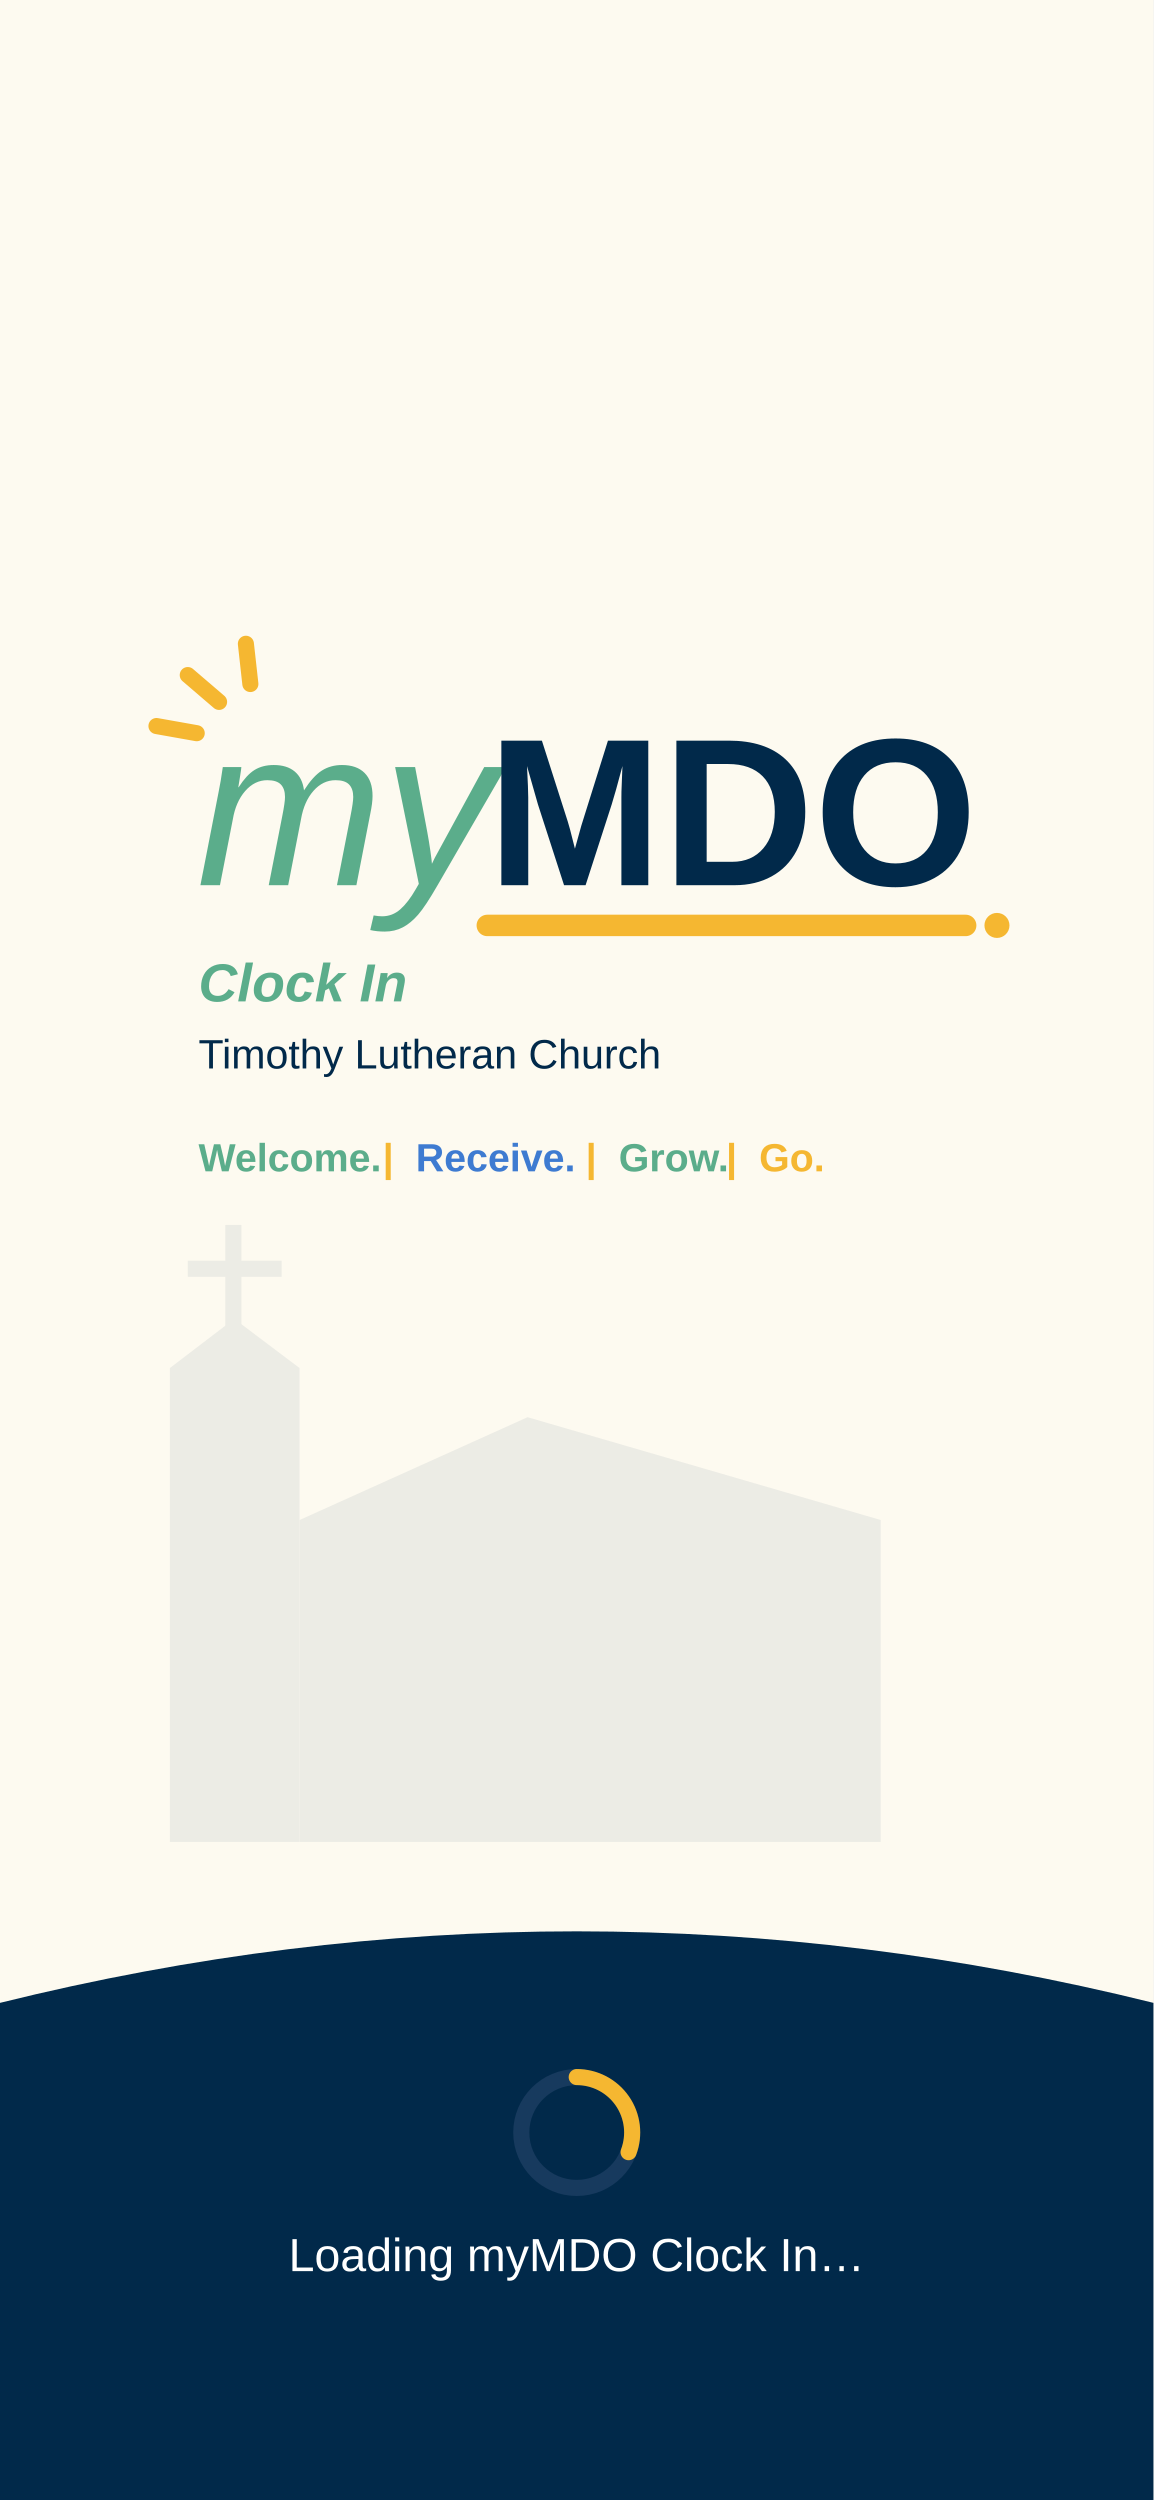
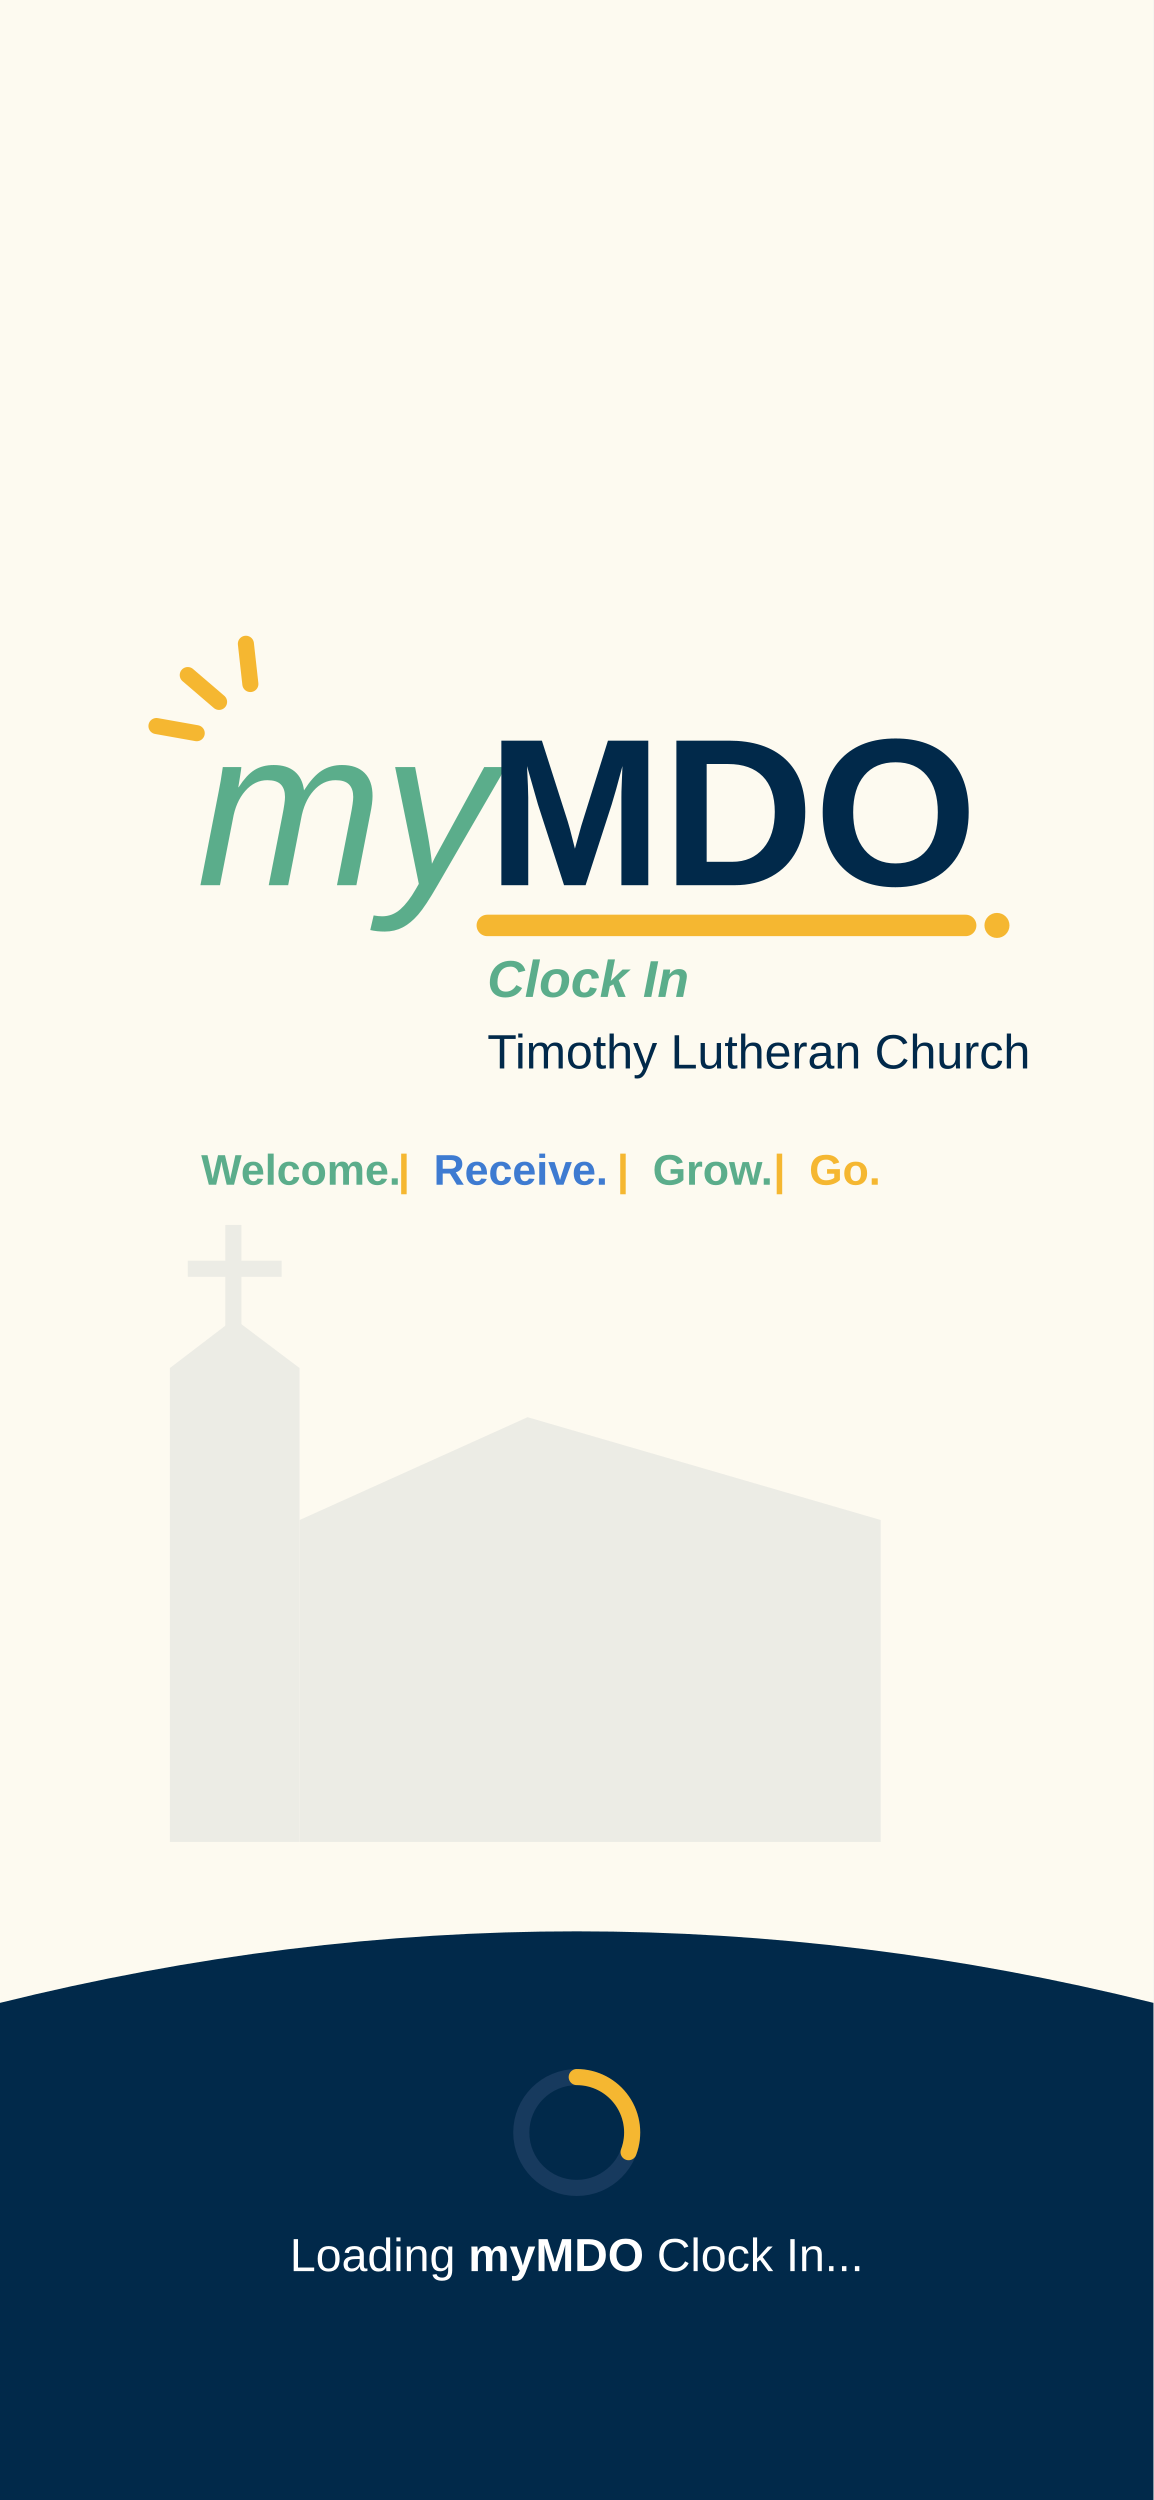
- <svg xmlns="http://www.w3.org/2000/svg" viewBox="0 0 1290 2796" role="img" aria-label="Loading Loading myMDO Clock In">
+ <svg xmlns="http://www.w3.org/2000/svg" viewBox="0 0 1290 2796">
  <rect width="1290" height="2796" fill="#FDFAF0" />
  <g fill="none" stroke="#F5B731" stroke-width="18" stroke-linecap="round">
    <path d="M245 785L210 755" />
    <path d="M280 765L275 720" />
    <path d="M220 820L175 812" />
  </g>
  <text x="220" y="990" font-family="Nunito,Arial,sans-serif" font-size="250" font-style="italic" fill="#5BAD8B">my</text>
  <text x="545" y="990" font-family="Nunito,Arial,sans-serif" font-size="235" font-weight="900" fill="#01294A">MDO</text>
  <path d="M545 1035H1080" stroke="#F5B731" stroke-width="24" stroke-linecap="round" />
  <circle cx="1115" cy="1035" r="14" fill="#F5B731" />
-   <text x="222" y="1120" font-family="Nunito,Arial,sans-serif" font-size="60" font-style="italic" font-weight="700" fill="#5BAD8B">Clock In</text>
-   <text x="222" y="1195" font-family="Nunito,Arial,sans-serif" font-size="46" fill="#01294A">Timothy Lutheran Church</text>
-   <g font-family="Nunito,Arial,sans-serif" font-size="44" font-weight="700">
-     <text x="222" y="1310" fill="#5BAD8B">Welcome.</text>
-     <text x="428" y="1310" fill="#F5B731">|</text>
-     <text x="465" y="1310" fill="#3E7BD1">Receive.</text>
-     <text x="655" y="1310" fill="#F5B731">|</text>
-     <text x="692" y="1310" fill="#5BAD8B">Grow.</text>
-     <text x="812" y="1310" fill="#F5B731">|</text>
-     <text x="849" y="1310" fill="#F5B731">Go.</text>
+   <text x="545" y="1115" font-family="Nunito,Arial,sans-serif" font-size="58" font-style="italic" font-weight="700" fill="#5BAD8B">Clock In</text>
+   <text x="545" y="1195" font-family="Nunito,Arial,sans-serif" font-size="54" fill="#01294A">Timothy Lutheran Church</text>
+   <g font-family="Nunito,Arial,sans-serif" font-size="48" font-weight="700">
+     <text x="225" y="1325" fill="#5BAD8B">Welcome.</text>
+     <text x="445" y="1325" fill="#F5B731">|</text>
+     <text x="485" y="1325" fill="#3E7BD1">Receive.</text>
+     <text x="690" y="1325" fill="#F5B731">|</text>
+     <text x="730" y="1325" fill="#5BAD8B">Grow.</text>
+     <text x="865" y="1325" fill="#F5B731">|</text>
+     <text x="905" y="1325" fill="#F5B731">Go.</text>
  </g>
  <g opacity=".07" fill="#01294A">
    <rect x="190" y="1530" width="145" height="530" />
    <polygon points="190,1530 262,1475 335,1530" />
    <rect x="335" y="1700" width="650" height="360" />
    <polygon points="335,1700 590,1585 985,1700" />
    <rect x="252" y="1370" width="18" height="120" />
    <rect x="210" y="1410" width="105" height="18" />
  </g>
  <path d="M0 2240Q645 2080 1290 2240V2796H0Z" fill="#01294A" />
  <g transform="translate(645 2385)">
    <circle r="62" fill="none" stroke="#173A5E" stroke-width="18" />
-     <path d="M0-62A62 62 0 0 1 58 22" fill="none" stroke="#F5B731" stroke-width="18" stroke-linecap="round">
-       <animateTransform attributeName="transform" type="rotate" from="0 0 0" to="360 0 0" dur="0.9s" repeatCount="indefinite" />
-     </path>
+     <path d="M0-62A62 62 0 0 1 58 22" fill="none" stroke="#F5B731" stroke-width="18" stroke-linecap="round" />
  </g>
-   <text x="645" y="2540" text-anchor="middle" font-family="Nunito,Arial,sans-serif" font-size="52" fill="white">Loading myMDO Clock In…</text>
+   <text x="645" y="2540" text-anchor="middle" font-family="Nunito,Arial,sans-serif" font-size="52" fill="white">Loading <tspan font-weight="900">myMDO</tspan> Clock In...</text>
</svg>
